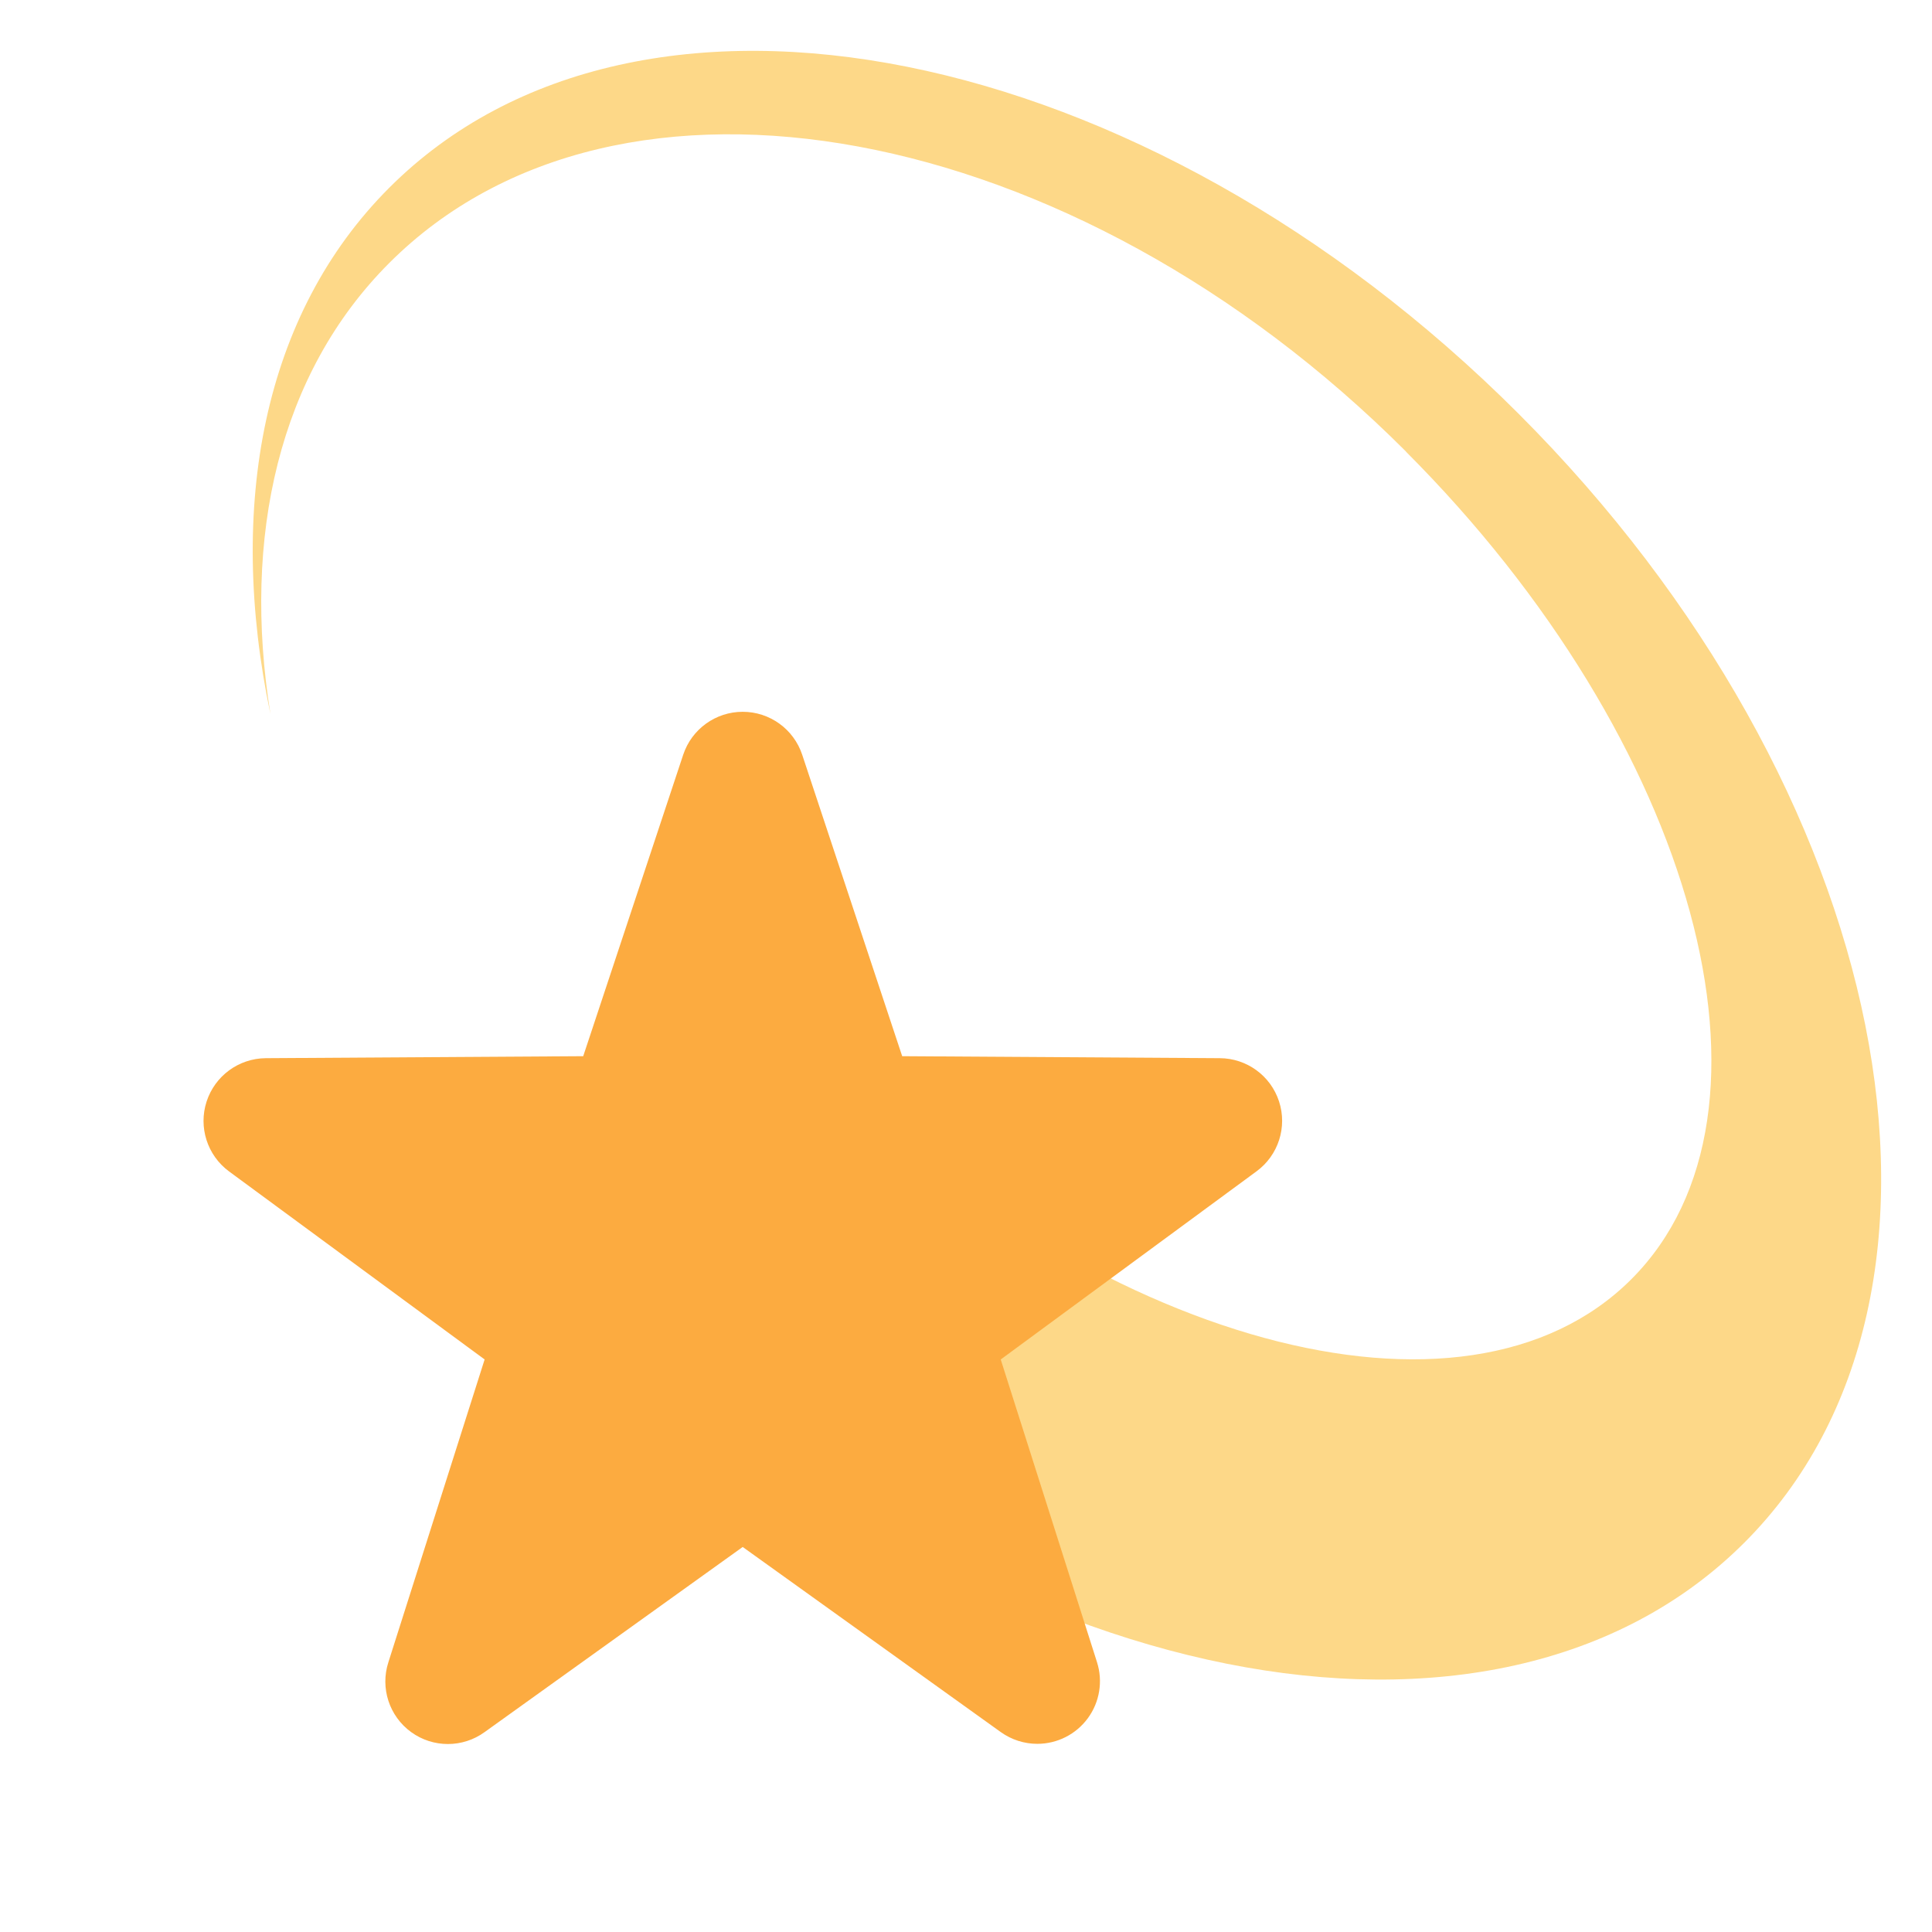
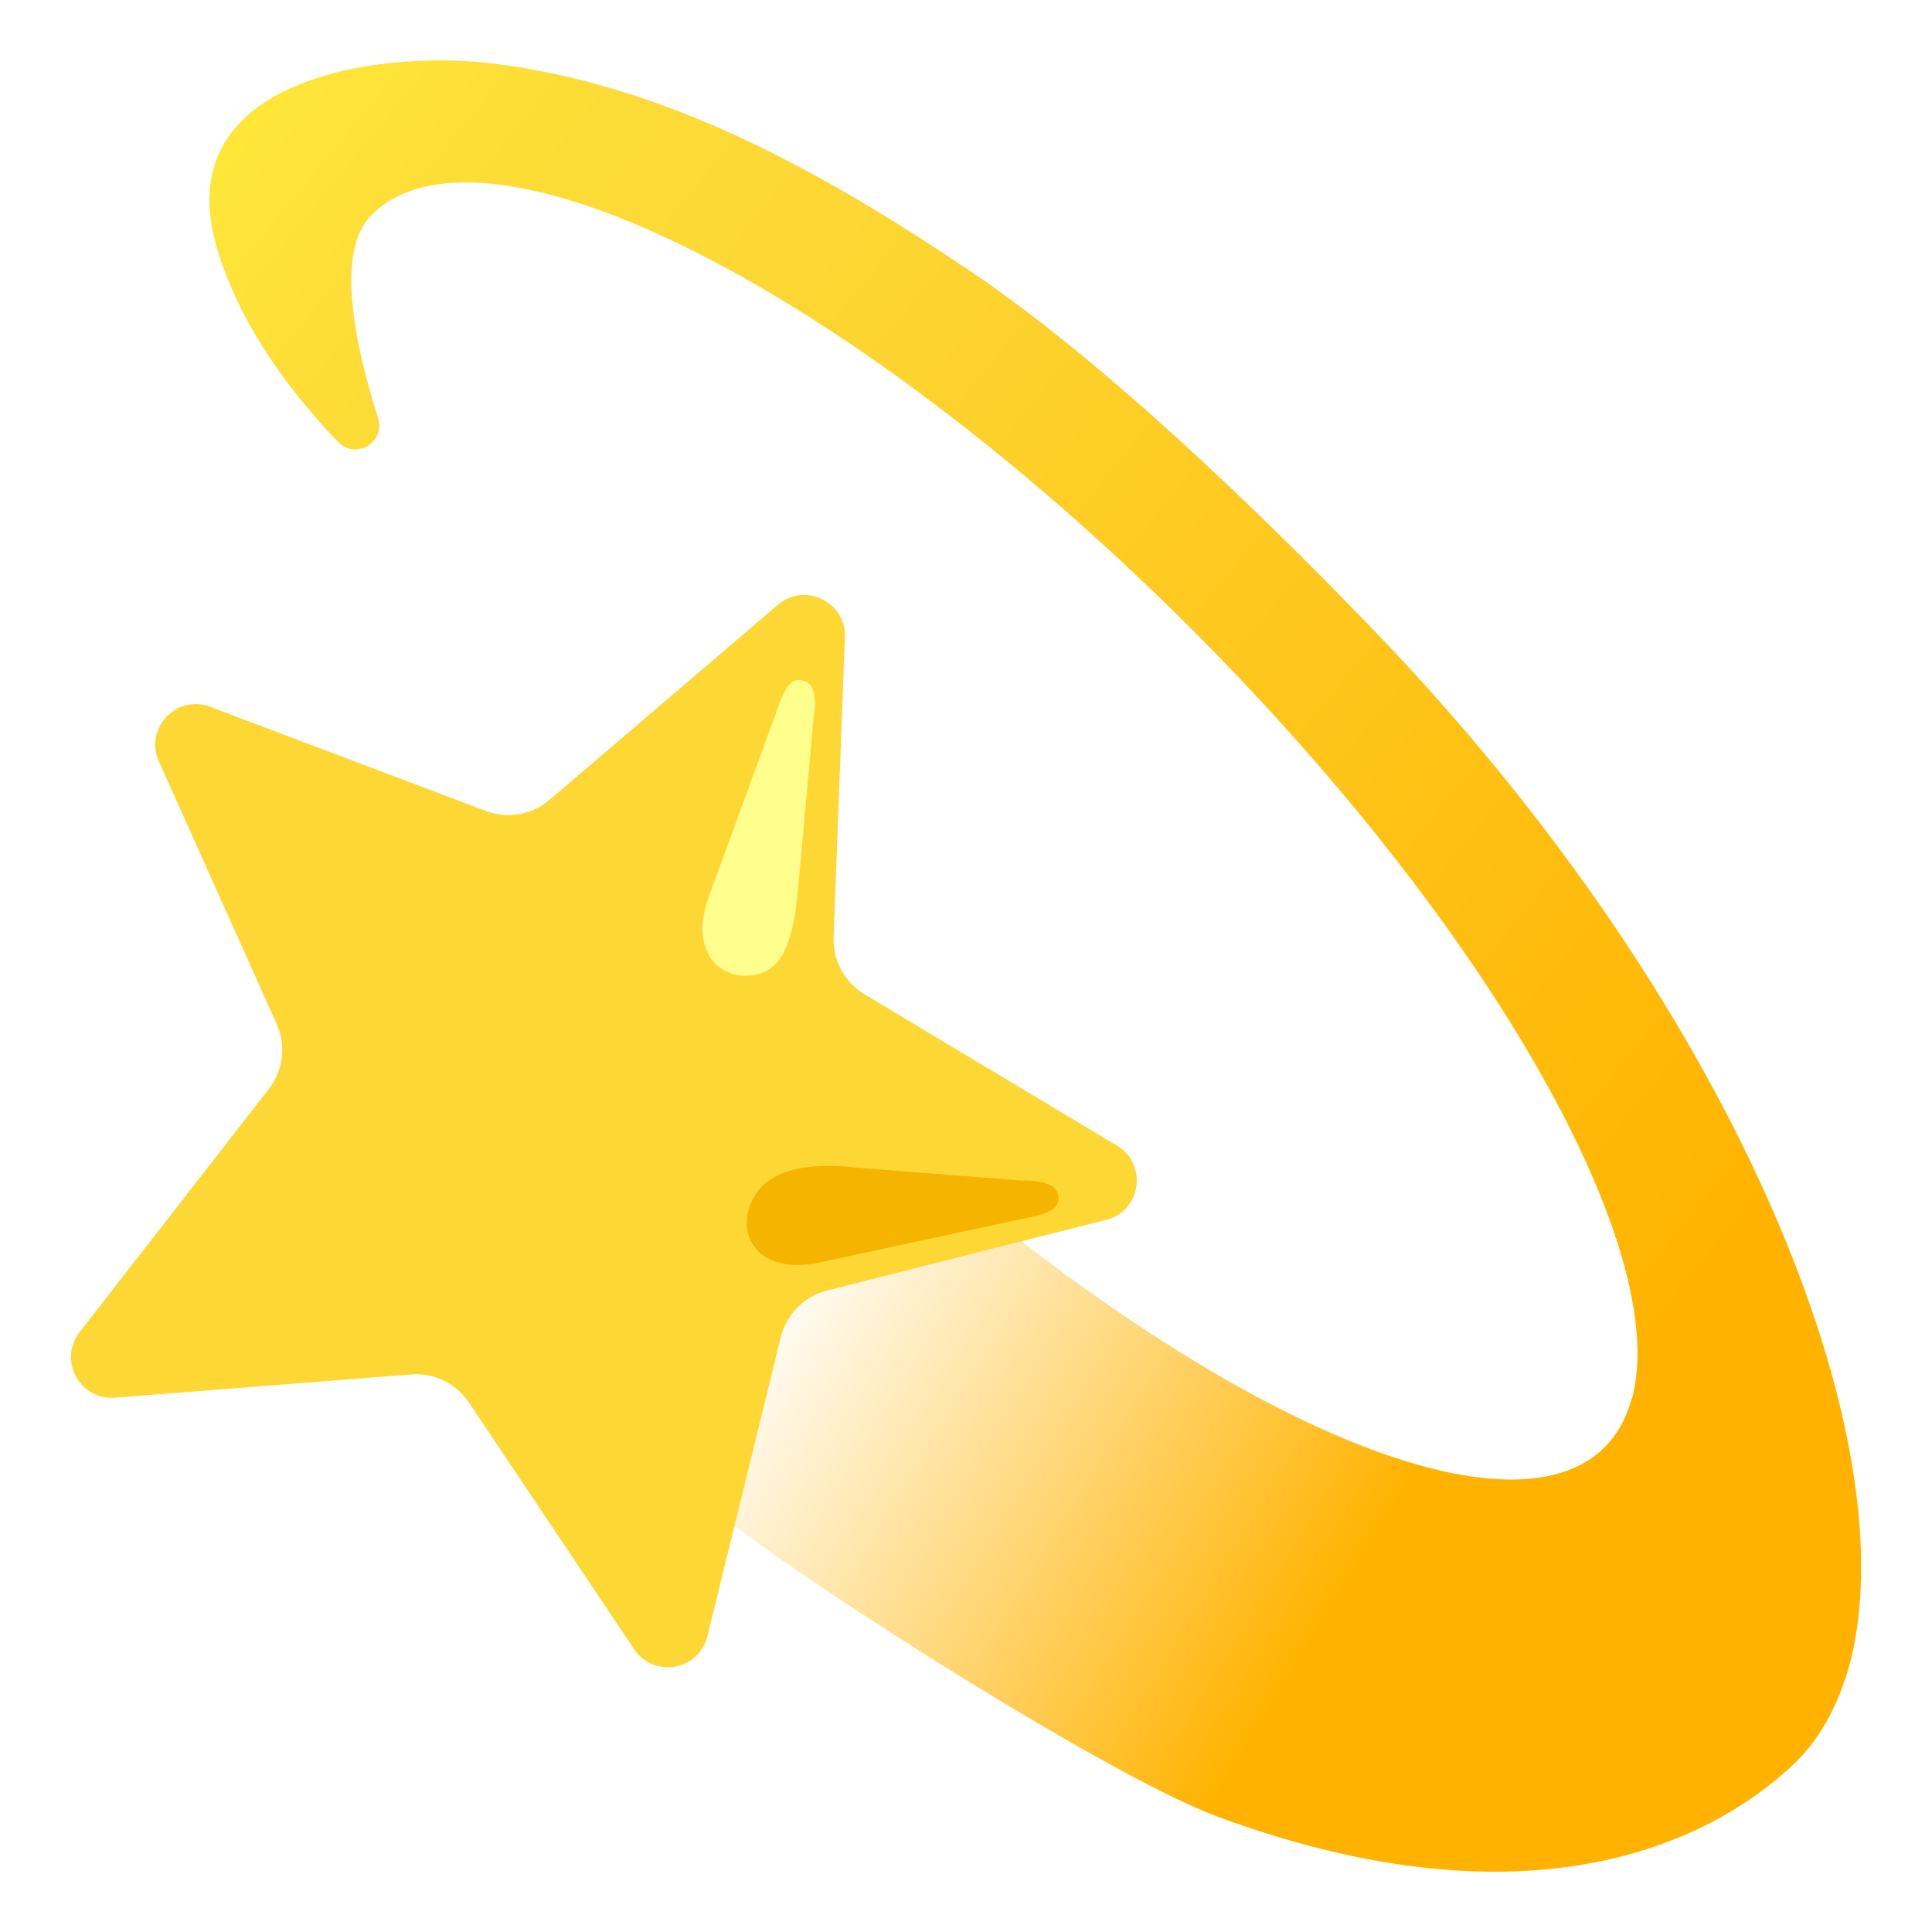
- <svg xmlns="http://www.w3.org/2000/svg" viewBox="0 0 47.5 47.5" id="dizzy">
-   <defs>
-     <clipPath id="a">
-       <path d="M0 38h38V0H0v38Z" />
-     </clipPath>
-   </defs>
-   <g clip-path="url(#a)" transform="matrix(1.25 0 0 -1.25 0 47.5)">
-     <path fill="#fdd888" d="M29.865 29.866c7.361-7.359 9.35-17.304 4.443-22.209-4.907-4.907-14.85-2.918-22.21 4.441-.25.25-.478.51-.715.766l4.417 4.417c5.724-5.724 13.016-7.714 16.286-4.442 3.271 3.27 1.282 10.563-4.442 16.287l.023-.021a.213.213 0 0 0-.021.022c-6.542 6.542-15.492 8.198-19.989 3.701-2.175-2.174-2.897-5.392-2.338-8.872-.858 4.082-.15 7.866 2.338 10.352 4.906 4.907 14.849 2.918 22.208-4.442" />
-     <path fill="#fcab40" d="M20.403 3.701c-.252 0-.503.077-.719.231l-5.076 3.641-5.076-3.641a1.23 1.23 0 0 0-1.893 1.374l1.893 5.955-5.03 3.701a1.234 1.234 0 0 0 .722 2.225l6.247.039 1.967 5.93a1.233 1.233 0 0 0 2.34 0l1.967-5.93 6.246-.039a1.232 1.232 0 0 0 .724-2.225l-5.032-3.701 1.894-5.955a1.232 1.232 0 0 0-1.174-1.605" />
-   </g>
+ <svg xmlns="http://www.w3.org/2000/svg" enable-background="new 0 0 128 128" viewBox="0 0 128 128">
+   <linearGradient id="a" gradientUnits="userSpaceOnUse" x1="93.729" x2="52.901" y1="106.645" y2="81.694">
+     <stop offset=".097" stop-color="#ffb300" />
+     <stop offset="1" stop-color="#ffb300" stop-opacity="0" />
+   </linearGradient>
+   <linearGradient id="b" gradientUnits="userSpaceOnUse" x1="115.281" x2="14.863" y1="82.362" y2=".82">
+     <stop offset="0" stop-color="#ffb300" />
+     <stop offset=".706" stop-color="#fdd835" />
+     <stop offset=".841" stop-color="#fddc36" />
+     <stop offset=".984" stop-color="#ffe93a" />
+     <stop offset="1" stop-color="#ffeb3b" />
+   </linearGradient>
+   <path d="m123.04 107.67c-4.08-4.12-9.38-9.48-14.92-15.06-.34 1.29-.93 2.39-1.79 3.26-6.43 6.43-25.6-1.99-45.31-19.1-2.46-2.13-16.74 20.28-14.1 22.87 3.27 3.2 26 17.86 33.78 20.73 22.66 8.35 34.3.22 38.24-3.59 2.22-2.17 3.57-5.28 4.1-9.11z" fill="url(#a)" />
+   <path d="m25.05 27.7c-1.54-4.81-2.88-11.1-.4-13.5 7.51-7.3 31.69 4.88 54.25 27.43 22.55 22.55 34.84 46.84 27.43 54.25-.07.07-.16.13-.23.2 6.13 5.82 12.2 11.6 16.1 15.31 4.87-14.43-6.45-44.11-31.5-69.96-4.07-4.2-16.12-16.56-26.55-23.56-9.54-6.4-19.96-12.28-31.58-13.67-7.57-.91-21.12 1.04-18.32 11.78.55 2.12 2.31 7.22 8.15 13.3 1.16 1.21 3.16.02 2.65-1.58z" fill="url(#b)" />
+   <path d="m55.98 42.1-.75 20c-.06 1.53.72 2.98 2.04 3.77l16.86 10.11c1.85 1.25 1.46 4.09-.66 4.79l-18.68 4.73c-1.51.38-2.69 1.57-3.06 3.08l-4.89 19.93c-.62 2.15-3.43 2.65-4.76.85l-11.02-16.45c-.85-1.26-2.31-1.97-3.83-1.85l-19.74 1.55c-2.23.07-3.58-2.45-2.28-4.27l12.6-16.19c.96-1.23 1.16-2.89.52-4.31l-7.88-17.57c-.76-2.1 1.22-4.17 3.35-3.49l18.39 6.95c1.44.54 3.05.26 4.22-.74l15.22-13c1.76-1.37 4.33-.12 4.35 2.11z" fill="#fdd835" />
+   <path d="m46.99 59.33 4.66-12.75c.28-.7.7-1.93 1.79-1.4.86.42.46 2.43.46 2.43l-1.05 11.54c-.41 4.39-1.6 5.38-3.3 5.49-1.95.11-3.9-1.66-2.56-5.31z" fill="#ffff8d" />
+   <path d="m53.89 83.73 14.53-3.13c.73-.18 2.01-.42 1.64-1.58-.29-.91-2.34-.8-2.34-.8l-10.97-.86c-3.21-.38-5.72.14-6.74 1.84-1.36 2.28-.12 5.12 3.88 4.53z" fill="#f4b400" />
</svg>
